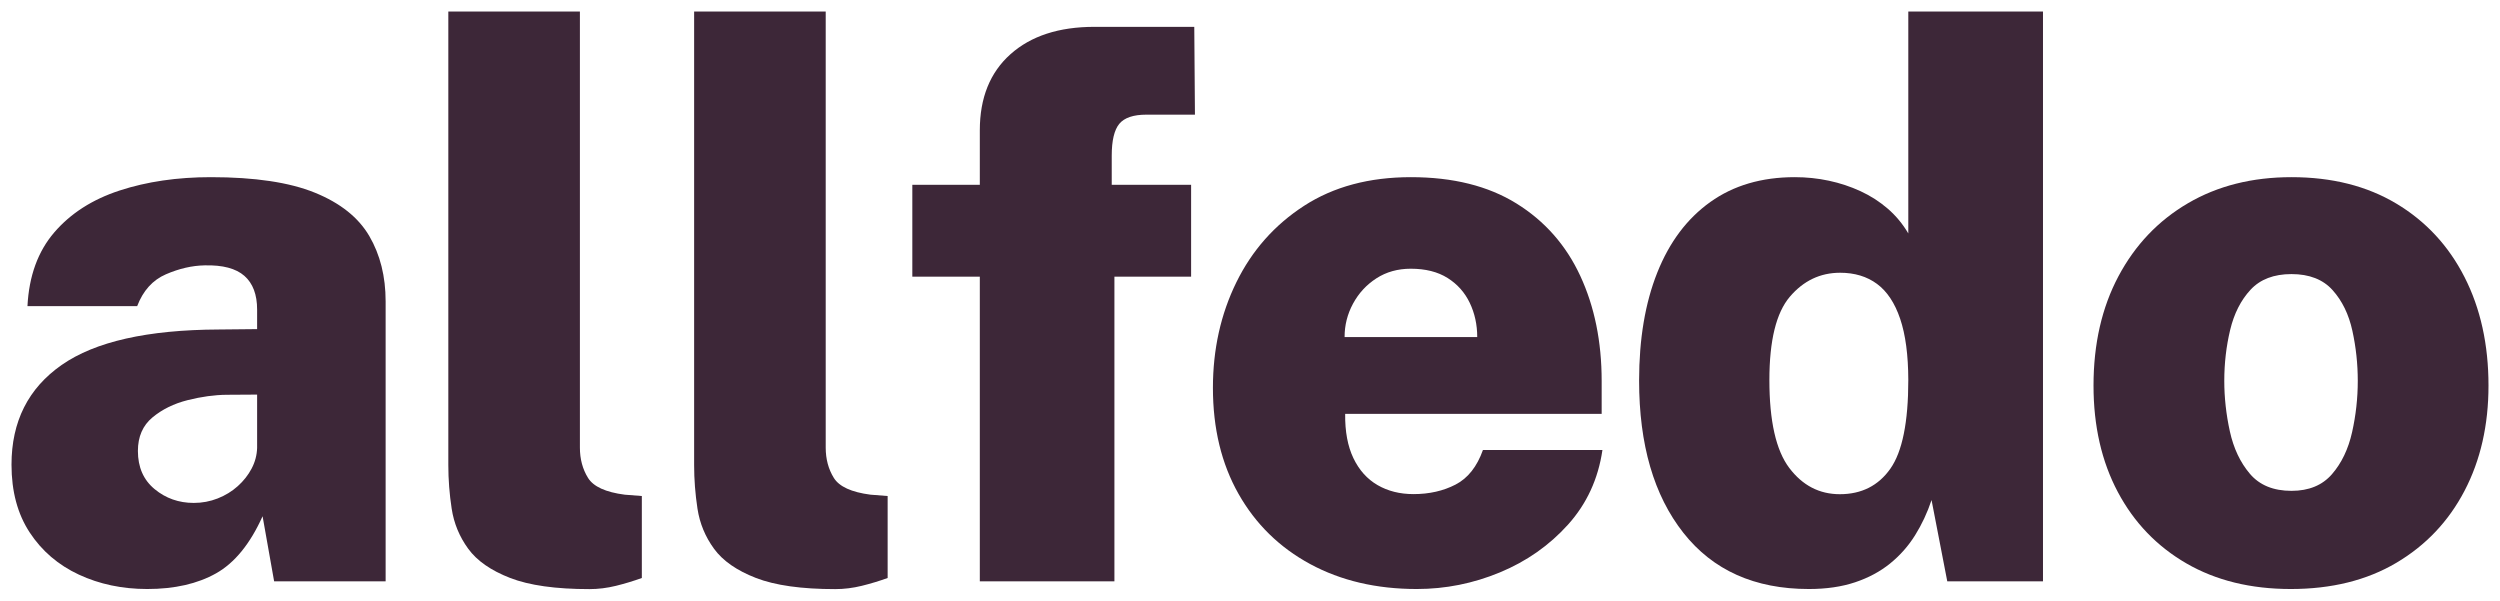
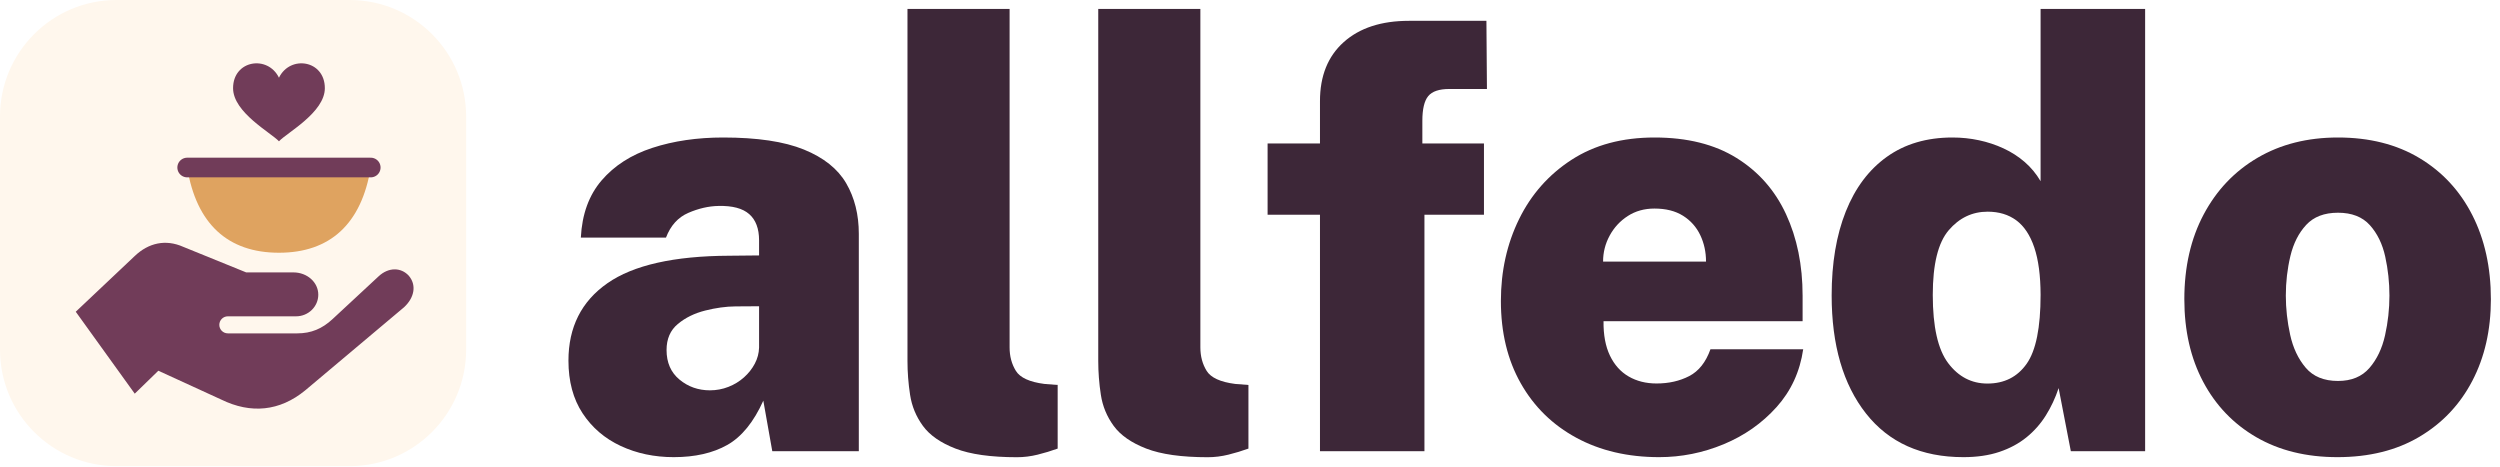
- <svg xmlns="http://www.w3.org/2000/svg" viewBox="0 0 6519.38 1566.25" fill="#3d2738">
-   <g transform="translate(-42.88 1516.00) scale(1 -1)">
-     <path transform="translate(0 0)" d="M426.75 -20Q329.125 -20 248.5 17.562Q167.875 55.125 120.375 127.375Q72.875 199.625 72.875 304.25Q72.875 473 203.75 564.312Q334.625 655.625 613.5 656.75L713.375 657.75V708.75Q713.375 767.375 680.25 796.562Q647.125 825.75 576.625 824Q527.25 823.125 475.5 800.688Q423.75 778.25 400.625 717.75H114.5Q120.5 835.625 184.438 910.0Q248.375 984.375 354.875 1019.188Q461.375 1054 592.875 1054Q764.25 1054 863.875 1013.562Q963.5 973.125 1006.0 900.312Q1048.5 827.5 1048.5 730V0H757.75L727.625 169.75Q679 61.75 606.375 20.875Q533.75 -20 426.75 -20ZM548.25 204.5Q580.875 204.5 610.562 216.188Q640.25 227.875 662.938 248.25Q685.625 268.625 699.062 294.125Q712.5 319.625 713.375 348V487L634 486.5Q586.25 486.125 532.312 472.562Q478.375 459 440.438 427.438Q402.5 395.875 402.5 340Q402.5 276.5 446.062 240.5Q489.625 204.5 548.25 204.5Z" />
-     <path transform="translate(1102 0)" d="M477.875 -20.25Q346.25 -20.25 271.25 8.812Q196.25 37.875 161.875 85.0Q127.5 132.125 118.75 189.438Q110 246.75 110 303.25V1486H453.125V348.75Q453.125 303.875 474.312 269.75Q495.5 235.625 570 226L614.625 222.5V8.75Q581.875 -3.125 547.188 -11.688Q512.5 -20.25 477.875 -20.25Z" />
-     <path transform="translate(1743 0)" d="M477.875 -20.25Q346.25 -20.25 271.25 8.812Q196.25 37.875 161.875 85.0Q127.5 132.125 118.75 189.438Q110 246.75 110 303.25V1486H453.125V348.75Q453.125 303.875 474.312 269.75Q495.5 235.625 570 226L614.625 222.5V8.75Q581.875 -3.125 547.188 -11.688Q512.5 -20.25 477.875 -20.25Z" />
-     <path transform="translate(2384 0)" d="M214 0V794.5H38V1034H214V1176.25Q214 1303.25 293.938 1374.625Q373.875 1446 512.75 1446H773.25L775 1217H648.5Q597.5 1217 577.75 1193.125Q558 1169.25 558 1110V1034H765V794.5H565V0Z" />
-     <path transform="translate(3133 0)" d="M604.625 -20Q446.75 -20 326.625 45.0Q206.5 110 139.688 228.0Q72.875 346 72.875 504.5Q72.875 655.375 134.125 780.062Q195.375 904.75 310.75 979.375Q426.125 1054 589.125 1054Q753.75 1054 864.438 985.375Q975.125 916.75 1030.875 796.5Q1086.625 676.25 1086.625 522.5V436.75H417.75Q416.875 367.875 439.25 321.188Q461.625 274.5 502.188 251.0Q542.75 227.5 595.875 227.5Q657.625 227.5 705.688 252.375Q753.75 277.25 777 342.5H1088.625Q1072.125 229.375 999.0 148.062Q925.875 66.75 821.375 23.375Q716.875 -20 604.625 -20ZM416.25 637H762.125Q762.125 685.5 742.625 726.25Q723.125 767 684.75 791.125Q646.375 815.25 588.875 815.25Q538 815.25 499.188 790.188Q460.375 765.125 438.25 724.188Q416.125 683.25 416.25 637Z" />
-     <path transform="translate(4251 0)" d="M508.875 -20Q297.25 -20 181.75 126.5Q66.25 273 66.25 523.5Q66.25 686.125 113.688 805.25Q161.125 924.375 251.875 989.188Q342.625 1054 472.125 1054Q517.875 1054 561.188 1044.75Q604.5 1035.5 643.625 1017.438Q682.75 999.375 714.562 971.938Q746.375 944.5 768.25 907.25V1486H1119.5V0H869.875L828.875 212Q812.375 162.5 785.938 120.188Q759.5 77.875 720.75 46.5Q682 15.125 629.562 -2.438Q577.125 -20 508.875 -20ZM589.625 227.25Q674.5 227.25 721.375 293.625Q768.25 360 768.25 525.125Q768 622.625 747.062 684.562Q726.125 746.5 686.688 775.625Q647.25 804.75 590.375 804.75Q512.625 804.75 459.312 742.125Q406 679.5 406 525.125Q406 364.375 457.812 295.812Q509.625 227.25 589.625 227.25Z" />
-     <path transform="translate(5436 0)" d="M580.75 -20Q424 -20 308.562 46.75Q193.125 113.5 129.688 232.875Q66.25 352.25 66.25 510.5Q66.25 673.375 131.375 795.75Q196.5 918.125 312.625 986.062Q428.75 1054 582.5 1054Q740.875 1054 856.062 985.0Q971.25 916 1033.75 793.438Q1096.25 670.875 1096.25 510.5Q1096.25 355.75 1033.812 236.188Q971.375 116.625 855.938 48.312Q740.5 -20 580.75 -20ZM582.5 236Q650.375 236 688.062 279.438Q725.75 322.875 740.562 389.0Q755.375 455.125 755.375 522.75Q755.375 589.125 741.312 653.375Q727.25 717.625 689.688 759.438Q652.125 801.25 582.5 801.25Q513.625 801.25 475.75 760.438Q437.875 719.625 422.562 655.562Q407.25 591.5 407.25 522.75Q407.25 457.375 421.812 391.062Q436.375 324.75 474.125 280.375Q511.875 236 582.5 236Z" />
+ <svg xmlns="http://www.w3.org/2000/svg" viewBox="0 0 8400 1566.25" fill="#3d2738">
+   <svg width="1566.25" height="1566.25" viewBox="0 0 64 64">
+     <rect width="64" height="64" rx="16" fill="#fff7ed" />
+     <g transform="translate(3.2 3.2) scale(.9)">
+       <path d="M39 18c-1.2-1.3-7-4.4-7-8.1 0-4.3 5.3-5.1 7-1.6 1.7-3.5 7-2.7 7 1.6 0 3.7-5.8 6.8-7 8.1Z" fill="#713c59" />
+       <path d="M25 22h28c-1.4 8.6-6.2 13-14 13s-12.6-4.4-14-13Z" fill="#dfa360" />
+       <path d="M25 22h28" fill="none" stroke="#713c59" stroke-width="3" stroke-linecap="round" />
+       <path d="M8 44 17 35.5c2.1-2 4.7-2.6 7.4-1.4L34 38h7.2c2.1 0 3.8 1.5 3.8 3.4 0 1.8-1.5 3.3-3.4 3.3H31.2a1.3 1.3 0 0 0 0 2.6h10.6c2.1 0 3.8-.7 5.4-2.2l7-6.5c1.5-1.4 3.4-1.4 4.6-.1 1.2 1.4.9 3.3-.7 4.8L43 56c-3.9 3.2-8.3 3.6-12.8 1.4L20.6 53 17 56.5Z" fill="#713c59" />
+     </g>
+   </svg>
+   <g transform="translate(1880 0)">
+     <g transform="translate(-42.88 1516.00) scale(1 -1)">
+       <path transform="translate(0 0)" d="M426.75 -20Q329.125 -20 248.5 17.562Q167.875 55.125 120.375 127.375Q72.875 199.625 72.875 304.25Q72.875 473 203.75 564.312Q334.625 655.625 613.5 656.75L713.375 657.75V708.75Q713.375 767.375 680.25 796.562Q647.125 825.75 576.625 824Q527.25 823.125 475.5 800.688Q423.75 778.25 400.625 717.75H114.5Q120.5 835.625 184.438 910.0Q248.375 984.375 354.875 1019.188Q461.375 1054 592.875 1054Q764.25 1054 863.875 1013.562Q963.5 973.125 1006.0 900.312Q1048.5 827.5 1048.5 730V0H757.75L727.625 169.75Q679 61.75 606.375 20.875Q533.75 -20 426.75 -20ZM548.25 204.5Q580.875 204.5 610.562 216.188Q640.25 227.875 662.938 248.25Q685.625 268.625 699.062 294.125Q712.5 319.625 713.375 348V487L634 486.5Q586.25 486.125 532.312 472.562Q478.375 459 440.438 427.438Q402.5 395.875 402.5 340Q402.5 276.5 446.062 240.5Q489.625 204.5 548.25 204.5Z" />
+       <path transform="translate(1102 0)" d="M477.875 -20.25Q346.25 -20.25 271.25 8.812Q196.25 37.875 161.875 85.0Q127.5 132.125 118.75 189.438Q110 246.75 110 303.25V1486H453.125V348.75Q453.125 303.875 474.312 269.75Q495.5 235.625 570 226L614.625 222.5V8.75Q581.875 -3.125 547.188 -11.688Q512.5 -20.25 477.875 -20.25Z" />
+       <path transform="translate(1743 0)" d="M477.875 -20.25Q346.25 -20.25 271.25 8.812Q196.25 37.875 161.875 85.0Q127.5 132.125 118.75 189.438Q110 246.75 110 303.25V1486H453.125V348.75Q453.125 303.875 474.312 269.75Q495.5 235.625 570 226L614.625 222.5V8.75Q581.875 -3.125 547.188 -11.688Q512.5 -20.25 477.875 -20.25Z" />
+       <path transform="translate(2384 0)" d="M214 0V794.5H38V1034H214V1176.25Q214 1303.25 293.938 1374.625Q373.875 1446 512.75 1446H773.25L775 1217H648.5Q597.5 1217 577.75 1193.125Q558 1169.25 558 1110V1034H765V794.5H565V0Z" />
+       <path transform="translate(3133 0)" d="M604.625 -20Q446.75 -20 326.625 45.0Q206.5 110 139.688 228.0Q72.875 346 72.875 504.5Q72.875 655.375 134.125 780.062Q195.375 904.75 310.75 979.375Q426.125 1054 589.125 1054Q753.75 1054 864.438 985.375Q975.125 916.75 1030.875 796.5Q1086.625 676.25 1086.625 522.5V436.75H417.75Q416.875 367.875 439.25 321.188Q461.625 274.5 502.188 251.0Q542.75 227.5 595.875 227.5Q657.625 227.5 705.688 252.375Q753.75 277.25 777 342.5H1088.625Q1072.125 229.375 999.0 148.062Q925.875 66.75 821.375 23.375Q716.875 -20 604.625 -20ZM416.25 637H762.125Q762.125 685.5 742.625 726.25Q723.125 767 684.75 791.125Q646.375 815.25 588.875 815.25Q538 815.25 499.188 790.188Q460.375 765.125 438.25 724.188Q416.125 683.25 416.25 637Z" />
+       <path transform="translate(4251 0)" d="M508.875 -20Q297.25 -20 181.75 126.5Q66.25 273 66.25 523.5Q66.25 686.125 113.688 805.25Q161.125 924.375 251.875 989.188Q342.625 1054 472.125 1054Q517.875 1054 561.188 1044.75Q604.5 1035.5 643.625 1017.438Q682.75 999.375 714.562 971.938Q746.375 944.5 768.25 907.25V1486H1119.5V0H869.875L828.875 212Q812.375 162.5 785.938 120.188Q759.5 77.875 720.75 46.5Q682 15.125 629.562 -2.438Q577.125 -20 508.875 -20ZM589.625 227.25Q674.5 227.25 721.375 293.625Q768.25 360 768.25 525.125Q768 622.625 747.062 684.562Q726.125 746.5 686.688 775.625Q647.25 804.75 590.375 804.75Q512.625 804.75 459.312 742.125Q406 679.5 406 525.125Q406 364.375 457.812 295.812Q509.625 227.25 589.625 227.25Z" />
+       <path transform="translate(5436 0)" d="M580.75 -20Q424 -20 308.562 46.75Q193.125 113.5 129.688 232.875Q66.25 352.25 66.25 510.5Q66.25 673.375 131.375 795.75Q196.5 918.125 312.625 986.062Q428.75 1054 582.5 1054Q740.875 1054 856.062 985.0Q971.25 916 1033.75 793.438Q1096.25 670.875 1096.25 510.5Q1096.25 355.75 1033.812 236.188Q971.375 116.625 855.938 48.312Q740.5 -20 580.75 -20ZM582.5 236Q650.375 236 688.062 279.438Q725.75 322.875 740.562 389.0Q755.375 455.125 755.375 522.75Q755.375 589.125 741.312 653.375Q727.25 717.625 689.688 759.438Q652.125 801.25 582.5 801.25Q513.625 801.25 475.75 760.438Q437.875 719.625 422.562 655.562Q407.25 591.5 407.25 522.75Q407.25 457.375 421.812 391.062Q436.375 324.75 474.125 280.375Q511.875 236 582.5 236Z" />
+     </g>
  </g>
</svg>
